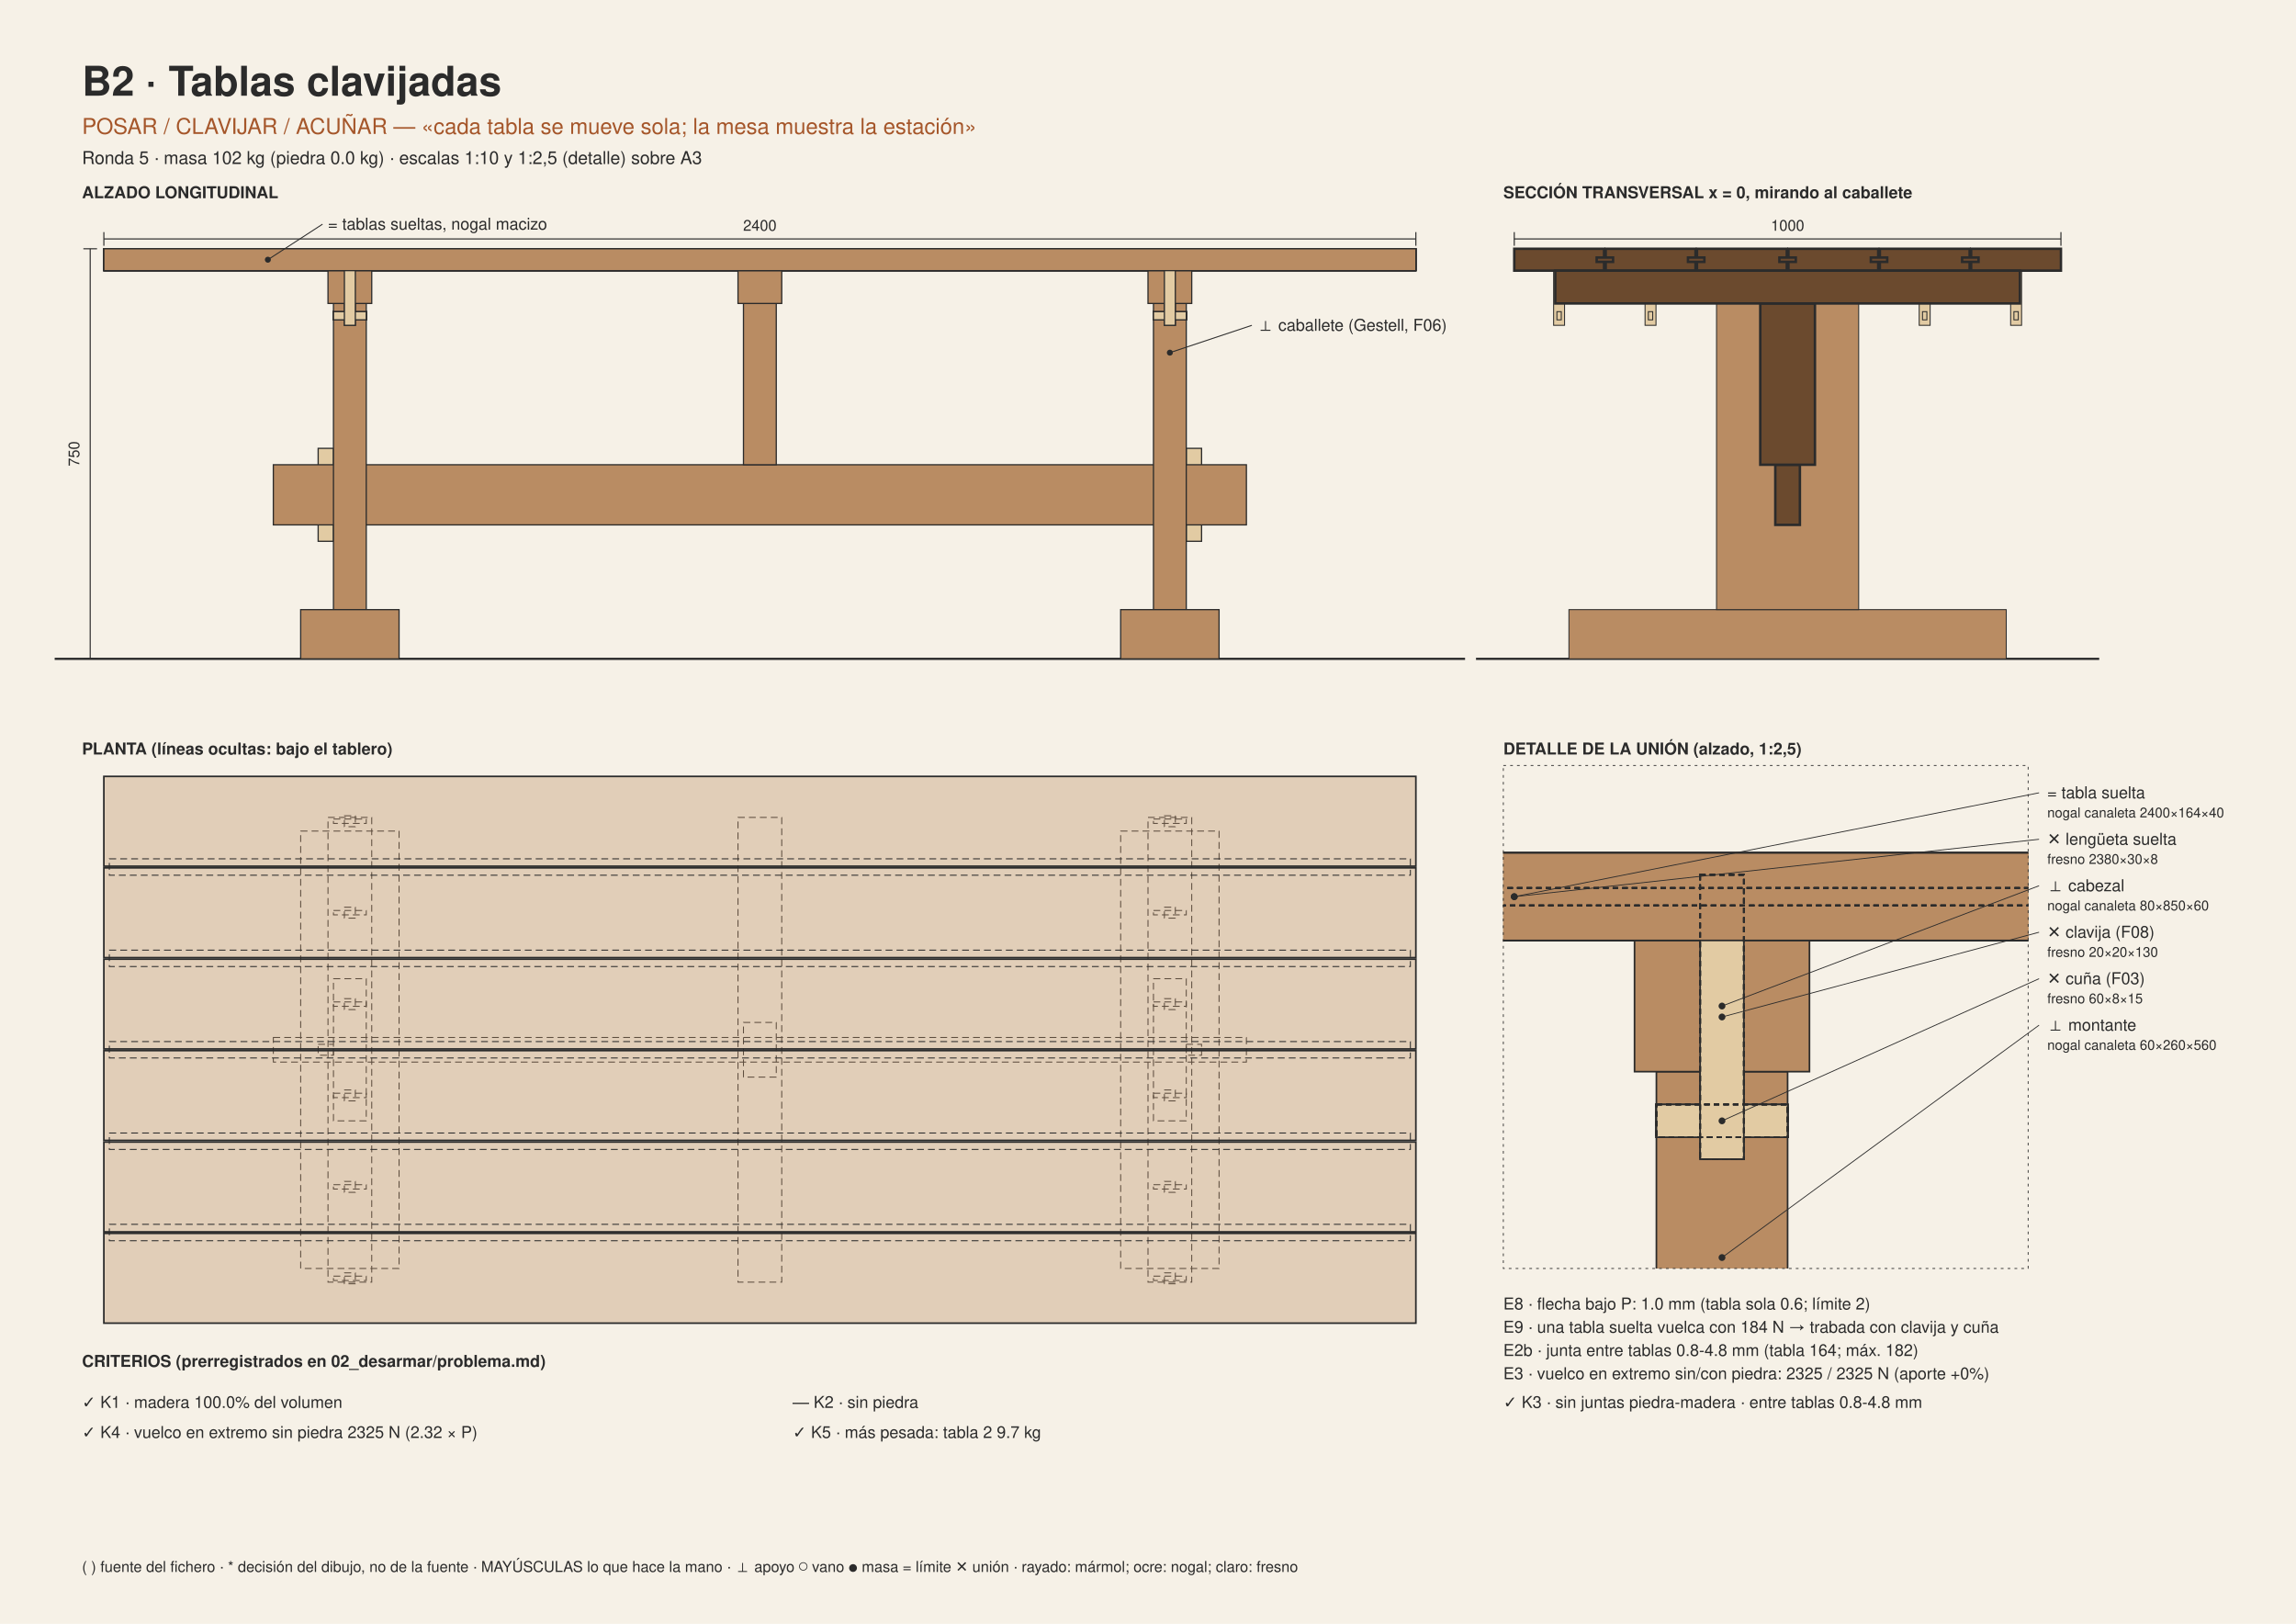
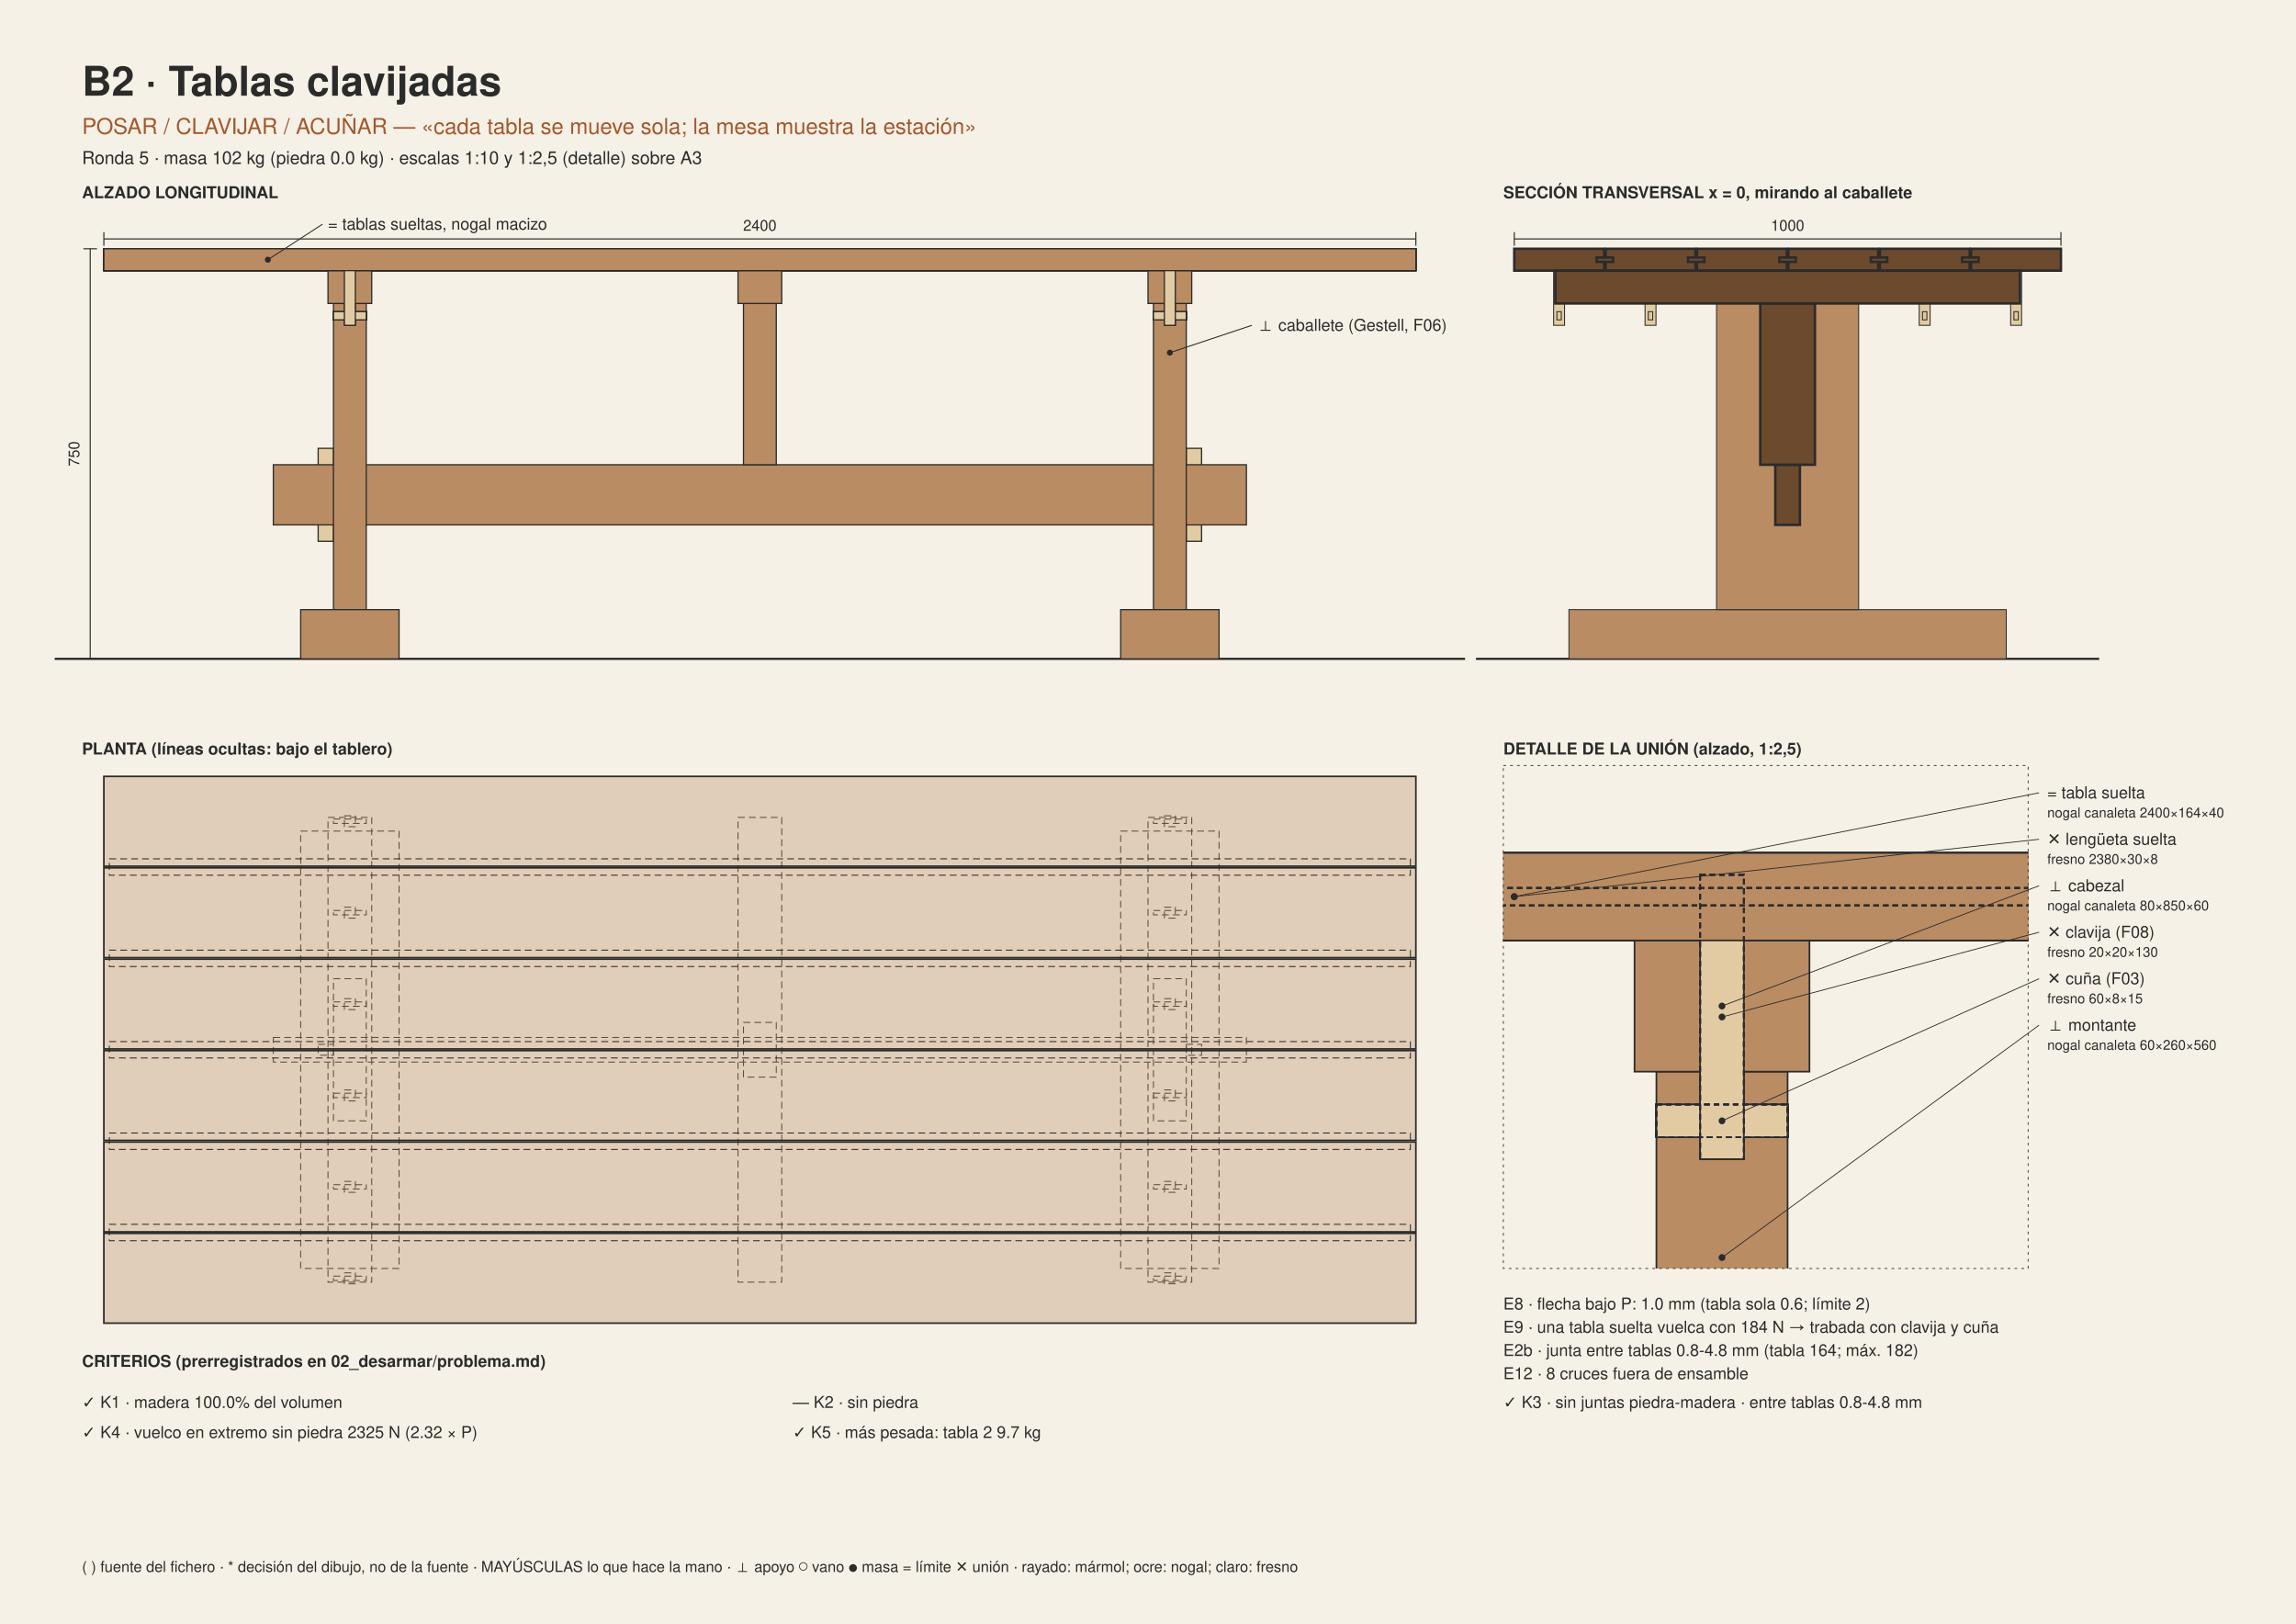
<svg xmlns="http://www.w3.org/2000/svg" viewBox="0 0 1680 1188" width="1680" height="1188">
  <defs>
    <pattern id="piedra" width="6" height="6" patternUnits="userSpaceOnUse" patternTransform="rotate(45)">
      <rect width="6" height="6" fill="#9aa1a6" />
      <line x1="0" y1="0" x2="0" y2="6" stroke="#6e757a" stroke-width="1.2" />
    </pattern>
    <pattern id="piedra-corte" width="4" height="4" patternUnits="userSpaceOnUse" patternTransform="rotate(45)">
      <rect width="4" height="4" fill="#5d6469" />
      <line x1="0" y1="0" x2="0" y2="4" stroke="#2f3438" stroke-width="1.4" />
    </pattern>
  </defs>
  <rect width="1680" height="1188" fill="#f6f1e7" />
  <text x="60.0" y="70.0" font-family="Helvetica, Arial, sans-serif" font-size="30" fill="#2b2b2b" font-weight="bold" text-anchor="start">B2 · Tablas clavijadas</text>
  <text x="60.0" y="98.0" font-family="Helvetica, Arial, sans-serif" font-size="16" fill="#a5562a" font-weight="normal" text-anchor="start">POSAR / CLAVIJAR / ACUÑAR — «cada tabla se mueve sola; la mesa muestra la estación»</text>
  <text x="60.0" y="120.0" font-family="Helvetica, Arial, sans-serif" font-size="13" fill="#2b2b2b" font-weight="normal" text-anchor="start">Ronda 5 · masa 102 kg (piedra 0.0 kg) · escalas 1:10 y 1:2,5 (detalle) sobre A3</text>
  <text x="60.0" y="145.0" font-family="Helvetica, Arial, sans-serif" font-size="12" fill="#2b2b2b" font-weight="bold" text-anchor="start">ALZADO LONGITUDINAL</text>
  <line x1="40.0" y1="482.0" x2="1072.0" y2="482.0" stroke="#2b2b2b" stroke-width="1.6" />
  <rect x="244.0" y="228.0" width="24.0" height="6.0" fill="#e2cba3" stroke="#2b2b2b" stroke-width="0.9" />
  <rect x="844.0" y="228.0" width="24.0" height="6.0" fill="#e2cba3" stroke="#2b2b2b" stroke-width="0.9" />
  <rect x="252.0" y="186.0" width="8.0" height="52.0" fill="#e2cba3" stroke="#2b2b2b" stroke-width="0.9" />
  <rect x="852.0" y="186.0" width="8.0" height="52.0" fill="#e2cba3" stroke="#2b2b2b" stroke-width="0.9" />
  <rect x="76.0" y="182.0" width="960.0" height="16.0" fill="#b98c63" stroke="#2b2b2b" stroke-width="0.9" />
  <rect x="80.0" y="188.4" width="952.0" height="3.2" fill="#e2cba3" stroke="#2b2b2b" stroke-width="0.9" />
  <rect x="244.0" y="228.0" width="24.0" height="6.0" fill="#e2cba3" stroke="#2b2b2b" stroke-width="0.9" />
  <rect x="844.0" y="228.0" width="24.0" height="6.0" fill="#e2cba3" stroke="#2b2b2b" stroke-width="0.9" />
  <rect x="252.0" y="186.0" width="8.0" height="52.0" fill="#e2cba3" stroke="#2b2b2b" stroke-width="0.9" />
  <rect x="852.0" y="186.0" width="8.0" height="52.0" fill="#e2cba3" stroke="#2b2b2b" stroke-width="0.9" />
  <rect x="76.0" y="182.0" width="960.0" height="16.0" fill="#b98c63" stroke="#2b2b2b" stroke-width="0.9" />
  <rect x="80.0" y="188.4" width="952.0" height="3.2" fill="#e2cba3" stroke="#2b2b2b" stroke-width="0.9" />
  <rect x="244.0" y="228.0" width="24.0" height="6.0" fill="#e2cba3" stroke="#2b2b2b" stroke-width="0.9" />
  <rect x="844.0" y="228.0" width="24.0" height="6.0" fill="#e2cba3" stroke="#2b2b2b" stroke-width="0.9" />
  <rect x="252.0" y="186.0" width="8.0" height="52.0" fill="#e2cba3" stroke="#2b2b2b" stroke-width="0.9" />
  <rect x="852.0" y="186.0" width="8.0" height="52.0" fill="#e2cba3" stroke="#2b2b2b" stroke-width="0.9" />
  <rect x="76.0" y="182.0" width="960.0" height="16.0" fill="#b98c63" stroke="#2b2b2b" stroke-width="0.9" />
  <rect x="232.8" y="328.0" width="11.2" height="68.0" fill="#e2cba3" stroke="#2b2b2b" stroke-width="0.9" />
  <rect x="868.0" y="328.0" width="11.2" height="68.0" fill="#e2cba3" stroke="#2b2b2b" stroke-width="0.9" />
  <rect x="80.0" y="188.4" width="952.0" height="3.2" fill="#e2cba3" stroke="#2b2b2b" stroke-width="0.9" />
  <rect x="200.0" y="340.0" width="712.0" height="44.0" fill="#b98c63" stroke="#2b2b2b" stroke-width="0.9" />
  <rect x="544.0" y="222.0" width="24.0" height="118.0" fill="#b98c63" stroke="#2b2b2b" stroke-width="0.9" />
  <rect x="244.0" y="228.0" width="24.0" height="6.0" fill="#e2cba3" stroke="#2b2b2b" stroke-width="0.9" />
  <rect x="844.0" y="228.0" width="24.0" height="6.0" fill="#e2cba3" stroke="#2b2b2b" stroke-width="0.9" />
  <rect x="252.0" y="186.0" width="8.0" height="52.0" fill="#e2cba3" stroke="#2b2b2b" stroke-width="0.9" />
  <rect x="852.0" y="186.0" width="8.0" height="52.0" fill="#e2cba3" stroke="#2b2b2b" stroke-width="0.9" />
  <rect x="244.0" y="222.0" width="24.0" height="224.0" fill="#b98c63" stroke="#2b2b2b" stroke-width="0.9" />
  <rect x="844.0" y="222.0" width="24.0" height="224.0" fill="#b98c63" stroke="#2b2b2b" stroke-width="0.9" />
  <rect x="76.0" y="182.0" width="960.0" height="16.0" fill="#b98c63" stroke="#2b2b2b" stroke-width="0.9" />
  <rect x="80.0" y="188.4" width="952.0" height="3.2" fill="#e2cba3" stroke="#2b2b2b" stroke-width="0.9" />
  <rect x="244.0" y="228.0" width="24.0" height="6.0" fill="#e2cba3" stroke="#2b2b2b" stroke-width="0.9" />
  <rect x="844.0" y="228.0" width="24.0" height="6.0" fill="#e2cba3" stroke="#2b2b2b" stroke-width="0.9" />
  <rect x="252.0" y="186.0" width="8.0" height="52.0" fill="#e2cba3" stroke="#2b2b2b" stroke-width="0.9" />
  <rect x="852.0" y="186.0" width="8.0" height="52.0" fill="#e2cba3" stroke="#2b2b2b" stroke-width="0.9" />
  <rect x="76.0" y="182.0" width="960.0" height="16.0" fill="#b98c63" stroke="#2b2b2b" stroke-width="0.9" />
  <rect x="80.0" y="188.4" width="952.0" height="3.2" fill="#e2cba3" stroke="#2b2b2b" stroke-width="0.9" />
  <rect x="220.0" y="446.0" width="72.0" height="36.0" fill="#b98c63" stroke="#2b2b2b" stroke-width="0.9" />
  <rect x="820.0" y="446.0" width="72.0" height="36.0" fill="#b98c63" stroke="#2b2b2b" stroke-width="0.9" />
  <rect x="244.0" y="228.0" width="24.0" height="6.0" fill="#e2cba3" stroke="#2b2b2b" stroke-width="0.9" />
  <rect x="844.0" y="228.0" width="24.0" height="6.0" fill="#e2cba3" stroke="#2b2b2b" stroke-width="0.9" />
  <rect x="240.0" y="198.0" width="32.0" height="24.0" fill="#b98c63" stroke="#2b2b2b" stroke-width="0.9" />
  <rect x="840.0" y="198.0" width="32.0" height="24.0" fill="#b98c63" stroke="#2b2b2b" stroke-width="0.9" />
  <rect x="540.0" y="198.0" width="32.0" height="24.0" fill="#b98c63" stroke="#2b2b2b" stroke-width="0.9" />
  <rect x="252.0" y="186.0" width="8.0" height="52.0" fill="#e2cba3" stroke="#2b2b2b" stroke-width="0.9" />
  <rect x="852.0" y="186.0" width="8.0" height="52.0" fill="#e2cba3" stroke="#2b2b2b" stroke-width="0.9" />
  <rect x="76.0" y="182.0" width="960.0" height="16.0" fill="#b98c63" stroke="#2b2b2b" stroke-width="0.9" />
  <circle cx="196.0" cy="190.0" r="2.2" fill="#2b2b2b" />
  <line x1="196.0" y1="190.0" x2="236.0" y2="164.0" stroke="#2b2b2b" stroke-width="0.7" />
  <text x="240.0" y="168.0" font-family="Helvetica, Arial, sans-serif" font-size="12" fill="#2b2b2b" font-weight="normal" text-anchor="start">= tablas sueltas, nogal macizo</text>
  <circle cx="856.0" cy="258.0" r="2.2" fill="#2b2b2b" />
  <line x1="856.0" y1="258.0" x2="916.0" y2="238.0" stroke="#2b2b2b" stroke-width="0.7" />
  <text x="920.0" y="242.0" font-family="Helvetica, Arial, sans-serif" font-size="12" fill="#2b2b2b" font-weight="normal" text-anchor="start">⊥ caballete (Gestell, F06)</text>
  <line x1="76.0" y1="174.8" x2="1036.0" y2="174.8" stroke="#2b2b2b" stroke-width="0.8" />
  <line x1="76.0" y1="169.8" x2="76.0" y2="179.8" stroke="#2b2b2b" stroke-width="0.8" />
  <line x1="1036.0" y1="169.8" x2="1036.0" y2="179.8" stroke="#2b2b2b" stroke-width="0.8" />
  <text x="556.0" y="168.8" font-family="Helvetica, Arial, sans-serif" font-size="11" fill="#2b2b2b" font-weight="normal" text-anchor="middle">2400</text>
  <line x1="66.0" y1="482.0" x2="66.0" y2="182.0" stroke="#2b2b2b" stroke-width="0.8" />
  <line x1="61.0" y1="482.0" x2="71.0" y2="482.0" stroke="#2b2b2b" stroke-width="0.8" />
  <line x1="61.0" y1="182.0" x2="71.0" y2="182.0" stroke="#2b2b2b" stroke-width="0.8" />
  <text x="58.0" y="332.0" font-family="Helvetica, Arial, sans-serif" font-size="11" fill="#2b2b2b" text-anchor="middle" transform="rotate(-90 58.0 332.0)">750</text>
  <text x="60.0" y="552.0" font-family="Helvetica, Arial, sans-serif" font-size="12" fill="#2b2b2b" font-weight="bold" text-anchor="start">PLANTA (líneas ocultas: bajo el tablero)</text>
  <rect x="220.0" y="608.0" width="72.0" height="320.0" fill="none" stroke="#2b2b2b" stroke-width="0.7" stroke-dasharray="5 3" />
  <rect x="820.0" y="608.0" width="72.0" height="320.0" fill="none" stroke="#2b2b2b" stroke-width="0.7" stroke-dasharray="5 3" />
  <rect x="200.0" y="759.0" width="712.0" height="18.0" fill="none" stroke="#2b2b2b" stroke-width="0.7" stroke-dasharray="5 3" />
  <rect x="232.8" y="764.0" width="11.2" height="8.0" fill="none" stroke="#2b2b2b" stroke-width="0.7" stroke-dasharray="5 3" />
  <rect x="868.0" y="764.0" width="11.2" height="8.0" fill="none" stroke="#2b2b2b" stroke-width="0.7" stroke-dasharray="5 3" />
  <rect x="244.0" y="716.0" width="24.0" height="104.0" fill="none" stroke="#2b2b2b" stroke-width="0.7" stroke-dasharray="5 3" />
  <rect x="844.0" y="716.0" width="24.0" height="104.0" fill="none" stroke="#2b2b2b" stroke-width="0.7" stroke-dasharray="5 3" />
  <rect x="544.0" y="748.0" width="24.0" height="40.0" fill="none" stroke="#2b2b2b" stroke-width="0.7" stroke-dasharray="5 3" />
  <rect x="244.0" y="933.6" width="24.0" height="3.2" fill="none" stroke="#2b2b2b" stroke-width="0.7" stroke-dasharray="5 3" />
  <rect x="844.0" y="933.6" width="24.0" height="3.2" fill="none" stroke="#2b2b2b" stroke-width="0.7" stroke-dasharray="5 3" />
  <rect x="244.0" y="866.7" width="24.0" height="3.2" fill="none" stroke="#2b2b2b" stroke-width="0.7" stroke-dasharray="5 3" />
  <rect x="844.0" y="866.7" width="24.0" height="3.2" fill="none" stroke="#2b2b2b" stroke-width="0.7" stroke-dasharray="5 3" />
  <rect x="244.0" y="799.8" width="24.0" height="3.2" fill="none" stroke="#2b2b2b" stroke-width="0.7" stroke-dasharray="5 3" />
  <rect x="844.0" y="799.8" width="24.0" height="3.2" fill="none" stroke="#2b2b2b" stroke-width="0.7" stroke-dasharray="5 3" />
  <rect x="244.0" y="733.0" width="24.0" height="3.2" fill="none" stroke="#2b2b2b" stroke-width="0.7" stroke-dasharray="5 3" />
  <rect x="844.0" y="733.0" width="24.0" height="3.2" fill="none" stroke="#2b2b2b" stroke-width="0.7" stroke-dasharray="5 3" />
  <rect x="244.0" y="666.1" width="24.0" height="3.2" fill="none" stroke="#2b2b2b" stroke-width="0.7" stroke-dasharray="5 3" />
  <rect x="844.0" y="666.1" width="24.0" height="3.2" fill="none" stroke="#2b2b2b" stroke-width="0.7" stroke-dasharray="5 3" />
  <rect x="244.0" y="599.2" width="24.0" height="3.2" fill="none" stroke="#2b2b2b" stroke-width="0.7" stroke-dasharray="5 3" />
  <rect x="844.0" y="599.2" width="24.0" height="3.2" fill="none" stroke="#2b2b2b" stroke-width="0.7" stroke-dasharray="5 3" />
  <rect x="252.0" y="931.2" width="8.0" height="8.0" fill="none" stroke="#2b2b2b" stroke-width="0.7" stroke-dasharray="5 3" />
  <rect x="852.0" y="931.2" width="8.0" height="8.0" fill="none" stroke="#2b2b2b" stroke-width="0.7" stroke-dasharray="5 3" />
  <rect x="252.0" y="864.3" width="8.0" height="8.0" fill="none" stroke="#2b2b2b" stroke-width="0.7" stroke-dasharray="5 3" />
  <rect x="852.0" y="864.3" width="8.0" height="8.0" fill="none" stroke="#2b2b2b" stroke-width="0.7" stroke-dasharray="5 3" />
  <rect x="252.0" y="797.4" width="8.0" height="8.0" fill="none" stroke="#2b2b2b" stroke-width="0.7" stroke-dasharray="5 3" />
  <rect x="852.0" y="797.4" width="8.0" height="8.0" fill="none" stroke="#2b2b2b" stroke-width="0.7" stroke-dasharray="5 3" />
  <rect x="252.0" y="730.6" width="8.0" height="8.0" fill="none" stroke="#2b2b2b" stroke-width="0.7" stroke-dasharray="5 3" />
  <rect x="852.0" y="730.6" width="8.0" height="8.0" fill="none" stroke="#2b2b2b" stroke-width="0.7" stroke-dasharray="5 3" />
  <rect x="252.0" y="663.7" width="8.0" height="8.0" fill="none" stroke="#2b2b2b" stroke-width="0.7" stroke-dasharray="5 3" />
  <rect x="852.0" y="663.7" width="8.0" height="8.0" fill="none" stroke="#2b2b2b" stroke-width="0.7" stroke-dasharray="5 3" />
  <rect x="252.0" y="596.8" width="8.0" height="8.0" fill="none" stroke="#2b2b2b" stroke-width="0.7" stroke-dasharray="5 3" />
  <rect x="852.0" y="596.8" width="8.0" height="8.0" fill="none" stroke="#2b2b2b" stroke-width="0.7" stroke-dasharray="5 3" />
  <rect x="240.0" y="598.0" width="32.0" height="340.0" fill="none" stroke="#2b2b2b" stroke-width="0.7" stroke-dasharray="5 3" />
  <rect x="840.0" y="598.0" width="32.0" height="340.0" fill="none" stroke="#2b2b2b" stroke-width="0.7" stroke-dasharray="5 3" />
  <rect x="540.0" y="598.0" width="32.0" height="340.0" fill="none" stroke="#2b2b2b" stroke-width="0.7" stroke-dasharray="5 3" />
  <rect x="76.0" y="902.3" width="960.0" height="65.7" fill="#b98c63" fill-opacity="0.35" stroke="#2b2b2b" stroke-width="1.2" />
  <rect x="76.0" y="835.5" width="960.0" height="65.7" fill="#b98c63" fill-opacity="0.35" stroke="#2b2b2b" stroke-width="1.2" />
  <rect x="76.0" y="768.6" width="960.0" height="65.7" fill="#b98c63" fill-opacity="0.35" stroke="#2b2b2b" stroke-width="1.2" />
  <rect x="76.0" y="701.7" width="960.0" height="65.7" fill="#b98c63" fill-opacity="0.35" stroke="#2b2b2b" stroke-width="1.2" />
  <rect x="76.0" y="634.9" width="960.0" height="65.7" fill="#b98c63" fill-opacity="0.35" stroke="#2b2b2b" stroke-width="1.2" />
  <rect x="76.0" y="568.0" width="960.0" height="65.7" fill="#b98c63" fill-opacity="0.35" stroke="#2b2b2b" stroke-width="1.2" />
  <rect x="80.0" y="895.7" width="952.0" height="12.0" fill="none" stroke="#2b2b2b" stroke-width="0.7" stroke-dasharray="5 3" />
  <rect x="80.0" y="828.9" width="952.0" height="12.0" fill="none" stroke="#2b2b2b" stroke-width="0.7" stroke-dasharray="5 3" />
  <rect x="80.0" y="762.0" width="952.0" height="12.0" fill="none" stroke="#2b2b2b" stroke-width="0.7" stroke-dasharray="5 3" />
  <rect x="80.0" y="695.1" width="952.0" height="12.0" fill="none" stroke="#2b2b2b" stroke-width="0.7" stroke-dasharray="5 3" />
  <rect x="80.0" y="628.3" width="952.0" height="12.0" fill="none" stroke="#2b2b2b" stroke-width="0.7" stroke-dasharray="5 3" />
  <text x="1100.0" y="145.0" font-family="Helvetica, Arial, sans-serif" font-size="12" fill="#2b2b2b" font-weight="bold" text-anchor="start">SECCIÓN TRANSVERSAL x = 0, mirando al caballete</text>
  <line x1="1080.0" y1="482.0" x2="1536.0" y2="482.0" stroke="#2b2b2b" stroke-width="1.6" />
  <rect x="1304.0" y="328.0" width="8.0" height="68.0" fill="#e2cba3" stroke="#2b2b2b" stroke-width="0.7" />
  <rect x="1136.8" y="186.0" width="8.0" height="52.0" fill="#e2cba3" stroke="#2b2b2b" stroke-width="0.7" />
  <rect x="1139.2" y="228.0" width="3.2" height="6.0" fill="#e2cba3" stroke="#2b2b2b" stroke-width="0.7" />
  <rect x="1203.7" y="186.0" width="8.0" height="52.0" fill="#e2cba3" stroke="#2b2b2b" stroke-width="0.7" />
  <rect x="1206.1" y="228.0" width="3.2" height="6.0" fill="#e2cba3" stroke="#2b2b2b" stroke-width="0.7" />
  <rect x="1270.6" y="186.0" width="8.0" height="52.0" fill="#e2cba3" stroke="#2b2b2b" stroke-width="0.7" />
  <rect x="1273.0" y="228.0" width="3.2" height="6.0" fill="#e2cba3" stroke="#2b2b2b" stroke-width="0.7" />
  <rect x="1337.4" y="186.0" width="8.0" height="52.0" fill="#e2cba3" stroke="#2b2b2b" stroke-width="0.7" />
  <rect x="1339.8" y="228.0" width="3.2" height="6.0" fill="#e2cba3" stroke="#2b2b2b" stroke-width="0.7" />
  <rect x="1404.3" y="186.0" width="8.0" height="52.0" fill="#e2cba3" stroke="#2b2b2b" stroke-width="0.7" />
  <rect x="1406.7" y="228.0" width="3.2" height="6.0" fill="#e2cba3" stroke="#2b2b2b" stroke-width="0.7" />
  <rect x="1471.2" y="186.0" width="8.0" height="52.0" fill="#e2cba3" stroke="#2b2b2b" stroke-width="0.7" />
  <rect x="1473.6" y="228.0" width="3.2" height="6.0" fill="#e2cba3" stroke="#2b2b2b" stroke-width="0.7" />
  <rect x="1148.0" y="446.0" width="320.0" height="36.0" fill="#b98c63" stroke="#2b2b2b" stroke-width="0.7" />
  <rect x="1256.0" y="222.0" width="104.0" height="224.0" fill="#b98c63" stroke="#2b2b2b" stroke-width="0.7" />
  <rect x="1138.0" y="198.0" width="340.0" height="24.0" fill="#b98c63" stroke="#2b2b2b" stroke-width="0.7" />
  <rect x="1108.0" y="182.0" width="65.7" height="16.0" fill="#6b4a2e" stroke="#2b2b2b" stroke-width="1.8" />
  <rect x="1174.9" y="182.0" width="65.7" height="16.0" fill="#6b4a2e" stroke="#2b2b2b" stroke-width="1.8" />
  <rect x="1241.7" y="182.0" width="65.7" height="16.0" fill="#6b4a2e" stroke="#2b2b2b" stroke-width="1.8" />
  <rect x="1308.6" y="182.0" width="65.7" height="16.0" fill="#6b4a2e" stroke="#2b2b2b" stroke-width="1.8" />
  <rect x="1375.5" y="182.0" width="65.7" height="16.0" fill="#6b4a2e" stroke="#2b2b2b" stroke-width="1.8" />
  <rect x="1442.3" y="182.0" width="65.7" height="16.0" fill="#6b4a2e" stroke="#2b2b2b" stroke-width="1.8" />
  <rect x="1168.3" y="188.4" width="12.0" height="3.2" fill="#6b4a2e" stroke="#2b2b2b" stroke-width="1.8" />
  <rect x="1235.1" y="188.4" width="12.0" height="3.2" fill="#6b4a2e" stroke="#2b2b2b" stroke-width="1.8" />
  <rect x="1302.0" y="188.4" width="12.0" height="3.2" fill="#6b4a2e" stroke="#2b2b2b" stroke-width="1.8" />
  <rect x="1368.9" y="188.4" width="12.0" height="3.2" fill="#6b4a2e" stroke="#2b2b2b" stroke-width="1.8" />
  <rect x="1435.7" y="188.4" width="12.0" height="3.2" fill="#6b4a2e" stroke="#2b2b2b" stroke-width="1.8" />
  <rect x="1299.0" y="340.0" width="18.0" height="44.0" fill="#6b4a2e" stroke="#2b2b2b" stroke-width="1.8" />
  <rect x="1288.0" y="222.0" width="40.0" height="118.0" fill="#6b4a2e" stroke="#2b2b2b" stroke-width="1.8" />
  <rect x="1138.0" y="198.0" width="340.0" height="24.0" fill="#6b4a2e" stroke="#2b2b2b" stroke-width="1.8" />
  <line x1="1108.0" y1="174.8" x2="1508.0" y2="174.8" stroke="#2b2b2b" stroke-width="0.8" />
  <line x1="1108.0" y1="169.8" x2="1108.0" y2="179.8" stroke="#2b2b2b" stroke-width="0.8" />
  <line x1="1508.0" y1="169.8" x2="1508.0" y2="179.8" stroke="#2b2b2b" stroke-width="0.8" />
  <text x="1308.0" y="168.8" font-family="Helvetica, Arial, sans-serif" font-size="11" fill="#2b2b2b" font-weight="normal" text-anchor="middle">1000</text>
  <text x="1100.0" y="552.0" font-family="Helvetica, Arial, sans-serif" font-size="12" fill="#2b2b2b" font-weight="bold" text-anchor="start">DETALLE DE LA UNIÓN (alzado, 1:2,5)</text>
  <clipPath id="clip-B2">
    <rect x="1100.0" y="560.0" width="384.0" height="368.0" />
  </clipPath>
  <g clip-path="url(#clip-B2)">
    <rect x="-1188.0" y="808.0" width="96.0" height="24.0" fill="#e2cba3" stroke="#2b2b2b" stroke-width="1.2" />
    <rect x="1212.0" y="808.0" width="96.0" height="24.0" fill="#e2cba3" stroke="#2b2b2b" stroke-width="1.2" />
    <rect x="-1156.0" y="640.0" width="32.0" height="208.0" fill="#e2cba3" stroke="#2b2b2b" stroke-width="1.2" />
    <rect x="1244.0" y="640.0" width="32.0" height="208.0" fill="#e2cba3" stroke="#2b2b2b" stroke-width="1.2" />
    <rect x="-1860.0" y="624.0" width="3840.0" height="64.0" fill="#b98c63" stroke="#2b2b2b" stroke-width="1.2" />
    <rect x="-1844.0" y="649.6" width="3808.0" height="12.8" fill="#e2cba3" stroke="#2b2b2b" stroke-width="1.2" />
    <rect x="-1188.0" y="808.0" width="96.0" height="24.0" fill="#e2cba3" stroke="#2b2b2b" stroke-width="1.2" />
    <rect x="1212.0" y="808.0" width="96.0" height="24.0" fill="#e2cba3" stroke="#2b2b2b" stroke-width="1.2" />
    <rect x="-1156.0" y="640.0" width="32.0" height="208.0" fill="#e2cba3" stroke="#2b2b2b" stroke-width="1.2" />
    <rect x="1244.0" y="640.0" width="32.0" height="208.0" fill="#e2cba3" stroke="#2b2b2b" stroke-width="1.2" />
    <rect x="-1860.0" y="624.0" width="3840.0" height="64.0" fill="#b98c63" stroke="#2b2b2b" stroke-width="1.2" />
    <rect x="-1844.0" y="649.6" width="3808.0" height="12.8" fill="#e2cba3" stroke="#2b2b2b" stroke-width="1.2" />
    <rect x="-1188.0" y="808.0" width="96.0" height="24.0" fill="#e2cba3" stroke="#2b2b2b" stroke-width="1.2" />
    <rect x="1212.0" y="808.0" width="96.0" height="24.0" fill="#e2cba3" stroke="#2b2b2b" stroke-width="1.2" />
    <rect x="-1156.0" y="640.0" width="32.0" height="208.0" fill="#e2cba3" stroke="#2b2b2b" stroke-width="1.2" />
    <rect x="1244.0" y="640.0" width="32.0" height="208.0" fill="#e2cba3" stroke="#2b2b2b" stroke-width="1.2" />
    <rect x="-1860.0" y="624.0" width="3840.0" height="64.0" fill="#b98c63" stroke="#2b2b2b" stroke-width="1.2" />
    <rect x="-1232.8" y="1208.0" width="44.8" height="272.0" fill="#e2cba3" stroke="#2b2b2b" stroke-width="1.2" />
    <rect x="1308.0" y="1208.0" width="44.8" height="272.0" fill="#e2cba3" stroke="#2b2b2b" stroke-width="1.2" />
    <rect x="-1844.0" y="649.6" width="3808.0" height="12.8" fill="#e2cba3" stroke="#2b2b2b" stroke-width="1.2" />
    <rect x="-1364.0" y="1256.0" width="2848.0" height="176.0" fill="#b98c63" stroke="#2b2b2b" stroke-width="1.2" />
    <rect x="12.0" y="784.0" width="96.0" height="472.0" fill="#b98c63" stroke="#2b2b2b" stroke-width="1.2" />
    <rect x="-1188.0" y="808.0" width="96.0" height="24.0" fill="#e2cba3" stroke="#2b2b2b" stroke-width="1.2" />
    <rect x="1212.0" y="808.0" width="96.0" height="24.0" fill="#e2cba3" stroke="#2b2b2b" stroke-width="1.2" />
    <rect x="-1156.0" y="640.0" width="32.0" height="208.0" fill="#e2cba3" stroke="#2b2b2b" stroke-width="1.2" />
    <rect x="1244.0" y="640.0" width="32.0" height="208.0" fill="#e2cba3" stroke="#2b2b2b" stroke-width="1.2" />
    <rect x="-1188.0" y="784.0" width="96.0" height="896.0" fill="#b98c63" stroke="#2b2b2b" stroke-width="1.2" />
    <rect x="1212.0" y="784.0" width="96.0" height="896.0" fill="#b98c63" stroke="#2b2b2b" stroke-width="1.2" />
    <rect x="-1860.0" y="624.0" width="3840.0" height="64.0" fill="#b98c63" stroke="#2b2b2b" stroke-width="1.2" />
    <rect x="-1844.0" y="649.6" width="3808.0" height="12.8" fill="#e2cba3" stroke="#2b2b2b" stroke-width="1.2" />
    <rect x="-1188.0" y="808.0" width="96.0" height="24.0" fill="#e2cba3" stroke="#2b2b2b" stroke-width="1.2" />
    <rect x="1212.0" y="808.0" width="96.0" height="24.0" fill="#e2cba3" stroke="#2b2b2b" stroke-width="1.2" />
    <rect x="-1156.0" y="640.0" width="32.0" height="208.0" fill="#e2cba3" stroke="#2b2b2b" stroke-width="1.2" />
    <rect x="1244.0" y="640.0" width="32.0" height="208.0" fill="#e2cba3" stroke="#2b2b2b" stroke-width="1.2" />
    <rect x="-1860.0" y="624.0" width="3840.0" height="64.0" fill="#b98c63" stroke="#2b2b2b" stroke-width="1.2" />
    <rect x="-1844.0" y="649.6" width="3808.0" height="12.8" fill="#e2cba3" stroke="#2b2b2b" stroke-width="1.2" />
    <rect x="-1284.0" y="1680.0" width="288.0" height="144.0" fill="#b98c63" stroke="#2b2b2b" stroke-width="1.2" />
    <rect x="1116.0" y="1680.0" width="288.0" height="144.0" fill="#b98c63" stroke="#2b2b2b" stroke-width="1.2" />
    <rect x="-1188.0" y="808.0" width="96.0" height="24.0" fill="#e2cba3" stroke="#2b2b2b" stroke-width="1.2" />
    <rect x="1212.0" y="808.0" width="96.0" height="24.0" fill="#e2cba3" stroke="#2b2b2b" stroke-width="1.2" />
    <rect x="-1204.0" y="688.0" width="128.0" height="96.0" fill="#b98c63" stroke="#2b2b2b" stroke-width="1.2" />
    <rect x="1196.0" y="688.0" width="128.0" height="96.0" fill="#b98c63" stroke="#2b2b2b" stroke-width="1.2" />
    <rect x="-4.0" y="688.0" width="128.0" height="96.0" fill="#b98c63" stroke="#2b2b2b" stroke-width="1.2" />
    <rect x="-1156.0" y="640.0" width="32.0" height="208.0" fill="#e2cba3" stroke="#2b2b2b" stroke-width="1.2" />
    <rect x="1244.0" y="640.0" width="32.0" height="208.0" fill="#e2cba3" stroke="#2b2b2b" stroke-width="1.2" />
    <rect x="-1860.0" y="624.0" width="3840.0" height="64.0" fill="#b98c63" stroke="#2b2b2b" stroke-width="1.2" />
    <rect x="-1156.0" y="640.0" width="32.0" height="208.0" fill="none" stroke="#2b2b2b" stroke-width="1.2" stroke-dasharray="4 3" />
    <rect x="-1188.0" y="808.0" width="96.0" height="24.0" fill="none" stroke="#2b2b2b" stroke-width="1.2" stroke-dasharray="4 3" />
    <rect x="1244.0" y="640.0" width="32.0" height="208.0" fill="none" stroke="#2b2b2b" stroke-width="1.2" stroke-dasharray="4 3" />
    <rect x="1212.0" y="808.0" width="96.0" height="24.0" fill="none" stroke="#2b2b2b" stroke-width="1.2" stroke-dasharray="4 3" />
    <rect x="-1156.0" y="640.0" width="32.0" height="208.0" fill="none" stroke="#2b2b2b" stroke-width="1.2" stroke-dasharray="4 3" />
    <rect x="-1188.0" y="808.0" width="96.0" height="24.0" fill="none" stroke="#2b2b2b" stroke-width="1.2" stroke-dasharray="4 3" />
    <rect x="1244.0" y="640.0" width="32.0" height="208.0" fill="none" stroke="#2b2b2b" stroke-width="1.2" stroke-dasharray="4 3" />
    <rect x="1212.0" y="808.0" width="96.0" height="24.0" fill="none" stroke="#2b2b2b" stroke-width="1.2" stroke-dasharray="4 3" />
    <rect x="-1156.0" y="640.0" width="32.0" height="208.0" fill="none" stroke="#2b2b2b" stroke-width="1.2" stroke-dasharray="4 3" />
    <rect x="-1188.0" y="808.0" width="96.0" height="24.0" fill="none" stroke="#2b2b2b" stroke-width="1.2" stroke-dasharray="4 3" />
    <rect x="1244.0" y="640.0" width="32.0" height="208.0" fill="none" stroke="#2b2b2b" stroke-width="1.2" stroke-dasharray="4 3" />
    <rect x="1212.0" y="808.0" width="96.0" height="24.0" fill="none" stroke="#2b2b2b" stroke-width="1.2" stroke-dasharray="4 3" />
    <rect x="-1156.0" y="640.0" width="32.0" height="208.0" fill="none" stroke="#2b2b2b" stroke-width="1.2" stroke-dasharray="4 3" />
    <rect x="-1188.0" y="808.0" width="96.0" height="24.0" fill="none" stroke="#2b2b2b" stroke-width="1.2" stroke-dasharray="4 3" />
    <rect x="1244.0" y="640.0" width="32.0" height="208.0" fill="none" stroke="#2b2b2b" stroke-width="1.2" stroke-dasharray="4 3" />
    <rect x="1212.0" y="808.0" width="96.0" height="24.0" fill="none" stroke="#2b2b2b" stroke-width="1.2" stroke-dasharray="4 3" />
    <rect x="-1156.0" y="640.0" width="32.0" height="208.0" fill="none" stroke="#2b2b2b" stroke-width="1.2" stroke-dasharray="4 3" />
    <rect x="-1188.0" y="808.0" width="96.0" height="24.0" fill="none" stroke="#2b2b2b" stroke-width="1.2" stroke-dasharray="4 3" />
    <rect x="1244.0" y="640.0" width="32.0" height="208.0" fill="none" stroke="#2b2b2b" stroke-width="1.2" stroke-dasharray="4 3" />
    <rect x="1212.0" y="808.0" width="96.0" height="24.0" fill="none" stroke="#2b2b2b" stroke-width="1.2" stroke-dasharray="4 3" />
    <rect x="-1156.0" y="640.0" width="32.0" height="208.0" fill="none" stroke="#2b2b2b" stroke-width="1.2" stroke-dasharray="4 3" />
    <rect x="-1188.0" y="808.0" width="96.0" height="24.0" fill="none" stroke="#2b2b2b" stroke-width="1.2" stroke-dasharray="4 3" />
    <rect x="1244.0" y="640.0" width="32.0" height="208.0" fill="none" stroke="#2b2b2b" stroke-width="1.2" stroke-dasharray="4 3" />
    <rect x="1212.0" y="808.0" width="96.0" height="24.0" fill="none" stroke="#2b2b2b" stroke-width="1.2" stroke-dasharray="4 3" />
    <rect x="-1844.0" y="649.6" width="3808.0" height="12.8" fill="none" stroke="#2b2b2b" stroke-width="1.2" stroke-dasharray="4 3" />
    <rect x="-1844.0" y="649.6" width="3808.0" height="12.8" fill="none" stroke="#2b2b2b" stroke-width="1.2" stroke-dasharray="4 3" />
    <rect x="-1844.0" y="649.6" width="3808.0" height="12.8" fill="none" stroke="#2b2b2b" stroke-width="1.2" stroke-dasharray="4 3" />
    <rect x="-1844.0" y="649.6" width="3808.0" height="12.8" fill="none" stroke="#2b2b2b" stroke-width="1.2" stroke-dasharray="4 3" />
    <rect x="-1844.0" y="649.6" width="3808.0" height="12.8" fill="none" stroke="#2b2b2b" stroke-width="1.2" stroke-dasharray="4 3" />
    <rect x="-1232.8" y="1208.0" width="44.8" height="272.0" fill="none" stroke="#2b2b2b" stroke-width="1.2" stroke-dasharray="4 3" />
    <rect x="1308.0" y="1208.0" width="44.8" height="272.0" fill="none" stroke="#2b2b2b" stroke-width="1.2" stroke-dasharray="4 3" />
  </g>
  <circle cx="1108.0" cy="656.0" r="2.5" fill="#2b2b2b" />
  <polyline points="1108.0,656.0 1492.0,580.0" fill="none" stroke="#2b2b2b" stroke-width="0.6" />
  <text x="1498.0" y="584.0" font-family="Helvetica, Arial, sans-serif" font-size="12" fill="#2b2b2b" font-weight="normal" text-anchor="start">= tabla suelta</text>
  <text x="1498.0" y="598.0" font-family="Helvetica, Arial, sans-serif" font-size="10" fill="#2b2b2b" font-weight="normal" text-anchor="start">nogal canaleta 2400×164×40</text>
  <circle cx="1108.0" cy="656.0" r="2.5" fill="#2b2b2b" />
  <polyline points="1108.0,656.0 1492.0,614.0" fill="none" stroke="#2b2b2b" stroke-width="0.6" />
  <text x="1498.0" y="618.0" font-family="Helvetica, Arial, sans-serif" font-size="12" fill="#2b2b2b" font-weight="normal" text-anchor="start">✕ lengüeta suelta</text>
  <text x="1498.0" y="632.0" font-family="Helvetica, Arial, sans-serif" font-size="10" fill="#2b2b2b" font-weight="normal" text-anchor="start">fresno 2380×30×8</text>
  <circle cx="1260.0" cy="736.0" r="2.5" fill="#2b2b2b" />
  <polyline points="1260.0,736.0 1492.0,648.0" fill="none" stroke="#2b2b2b" stroke-width="0.6" />
  <text x="1498.0" y="652.0" font-family="Helvetica, Arial, sans-serif" font-size="12" fill="#2b2b2b" font-weight="normal" text-anchor="start">⊥ cabezal</text>
  <text x="1498.0" y="666.0" font-family="Helvetica, Arial, sans-serif" font-size="10" fill="#2b2b2b" font-weight="normal" text-anchor="start">nogal canaleta 80×850×60</text>
  <circle cx="1260.0" cy="744.0" r="2.5" fill="#2b2b2b" />
  <polyline points="1260.0,744.0 1492.0,682.0" fill="none" stroke="#2b2b2b" stroke-width="0.6" />
  <text x="1498.0" y="686.0" font-family="Helvetica, Arial, sans-serif" font-size="12" fill="#2b2b2b" font-weight="normal" text-anchor="start">✕ clavija (F08)</text>
  <text x="1498.0" y="700.0" font-family="Helvetica, Arial, sans-serif" font-size="10" fill="#2b2b2b" font-weight="normal" text-anchor="start">fresno 20×20×130</text>
  <circle cx="1260.0" cy="820.0" r="2.5" fill="#2b2b2b" />
  <polyline points="1260.0,820.0 1492.0,716.0" fill="none" stroke="#2b2b2b" stroke-width="0.6" />
  <text x="1498.0" y="720.0" font-family="Helvetica, Arial, sans-serif" font-size="12" fill="#2b2b2b" font-weight="normal" text-anchor="start">✕ cuña (F03)</text>
  <text x="1498.0" y="734.0" font-family="Helvetica, Arial, sans-serif" font-size="10" fill="#2b2b2b" font-weight="normal" text-anchor="start">fresno 60×8×15</text>
  <circle cx="1260.0" cy="920.0" r="2.5" fill="#2b2b2b" />
  <polyline points="1260.0,920.0 1492.0,750.0" fill="none" stroke="#2b2b2b" stroke-width="0.6" />
  <text x="1498.0" y="754.0" font-family="Helvetica, Arial, sans-serif" font-size="12" fill="#2b2b2b" font-weight="normal" text-anchor="start">⊥ montante</text>
  <text x="1498.0" y="768.0" font-family="Helvetica, Arial, sans-serif" font-size="10" fill="#2b2b2b" font-weight="normal" text-anchor="start">nogal canaleta 60×260×560</text>
  <rect x="1100.0" y="560.0" width="384.0" height="368.0" fill="none" stroke="#2b2b2b" stroke-width="0.6" stroke-dasharray="2 3" />
  <text x="60.0" y="1000.0" font-family="Helvetica, Arial, sans-serif" font-size="12" fill="#2b2b2b" font-weight="bold" text-anchor="start">CRITERIOS (prerregistrados en 02_desarmar/problema.md)</text>
  <text x="60.0" y="1030.0" font-family="Helvetica, Arial, sans-serif" font-size="12" fill="#2b2b2b" font-weight="normal" text-anchor="start">✓ K1 · madera 100.0% del volumen</text>
  <text x="580.0" y="1030.0" font-family="Helvetica, Arial, sans-serif" font-size="12" fill="#2b2b2b" font-weight="normal" text-anchor="start">— K2 · sin piedra</text>
  <text x="1100.0" y="1030.0" font-family="Helvetica, Arial, sans-serif" font-size="12" fill="#2b2b2b" font-weight="normal" text-anchor="start">✓ K3 · sin juntas piedra-madera · entre tablas 0.8-4.8 mm</text>
  <text x="60.0" y="1052.0" font-family="Helvetica, Arial, sans-serif" font-size="12" fill="#2b2b2b" font-weight="normal" text-anchor="start">✓ K4 · vuelco en extremo sin piedra 2325 N (2.32 × P)</text>
  <text x="580.0" y="1052.0" font-family="Helvetica, Arial, sans-serif" font-size="12" fill="#2b2b2b" font-weight="normal" text-anchor="start">✓ K5 · más pesada: tabla 2 9.7 kg</text>
  <text x="1100.0" y="958.0" font-family="Helvetica, Arial, sans-serif" font-size="12" fill="#2b2b2b" font-weight="normal" text-anchor="start">E8 · flecha bajo P: 1.0 mm (tabla sola 0.6; límite 2)</text>
  <text x="1100.0" y="975.0" font-family="Helvetica, Arial, sans-serif" font-size="12" fill="#2b2b2b" font-weight="normal" text-anchor="start">E9 · una tabla suelta vuelca con 184 N → trabada con clavija y cuña</text>
  <text x="1100.0" y="992.0" font-family="Helvetica, Arial, sans-serif" font-size="12" fill="#2b2b2b" font-weight="normal" text-anchor="start">E2b · junta entre tablas 0.8-4.8 mm (tabla 164; máx. 182)</text>
-   <text x="1100.0" y="1009.0" font-family="Helvetica, Arial, sans-serif" font-size="12" fill="#2b2b2b" font-weight="normal" text-anchor="start">E3 · vuelco en extremo sin/con piedra: 2325 / 2325 N (aporte +0%)</text>
+   <text x="1100.0" y="1009.0" font-family="Helvetica, Arial, sans-serif" font-size="12" fill="#2b2b2b" font-weight="normal" text-anchor="start">E12 · 8 cruces fuera de ensamble</text>
  <text x="60.0" y="1150.0" font-family="Helvetica, Arial, sans-serif" font-size="11" fill="#2b2b2b" font-weight="normal" text-anchor="start">( ) fuente del fichero · * decisión del dibujo, no de la fuente · MAYÚSCULAS lo que hace la mano · ⊥ apoyo ○ vano ● masa = límite ✕ unión · rayado: mármol; ocre: nogal; claro: fresno</text>
</svg>
